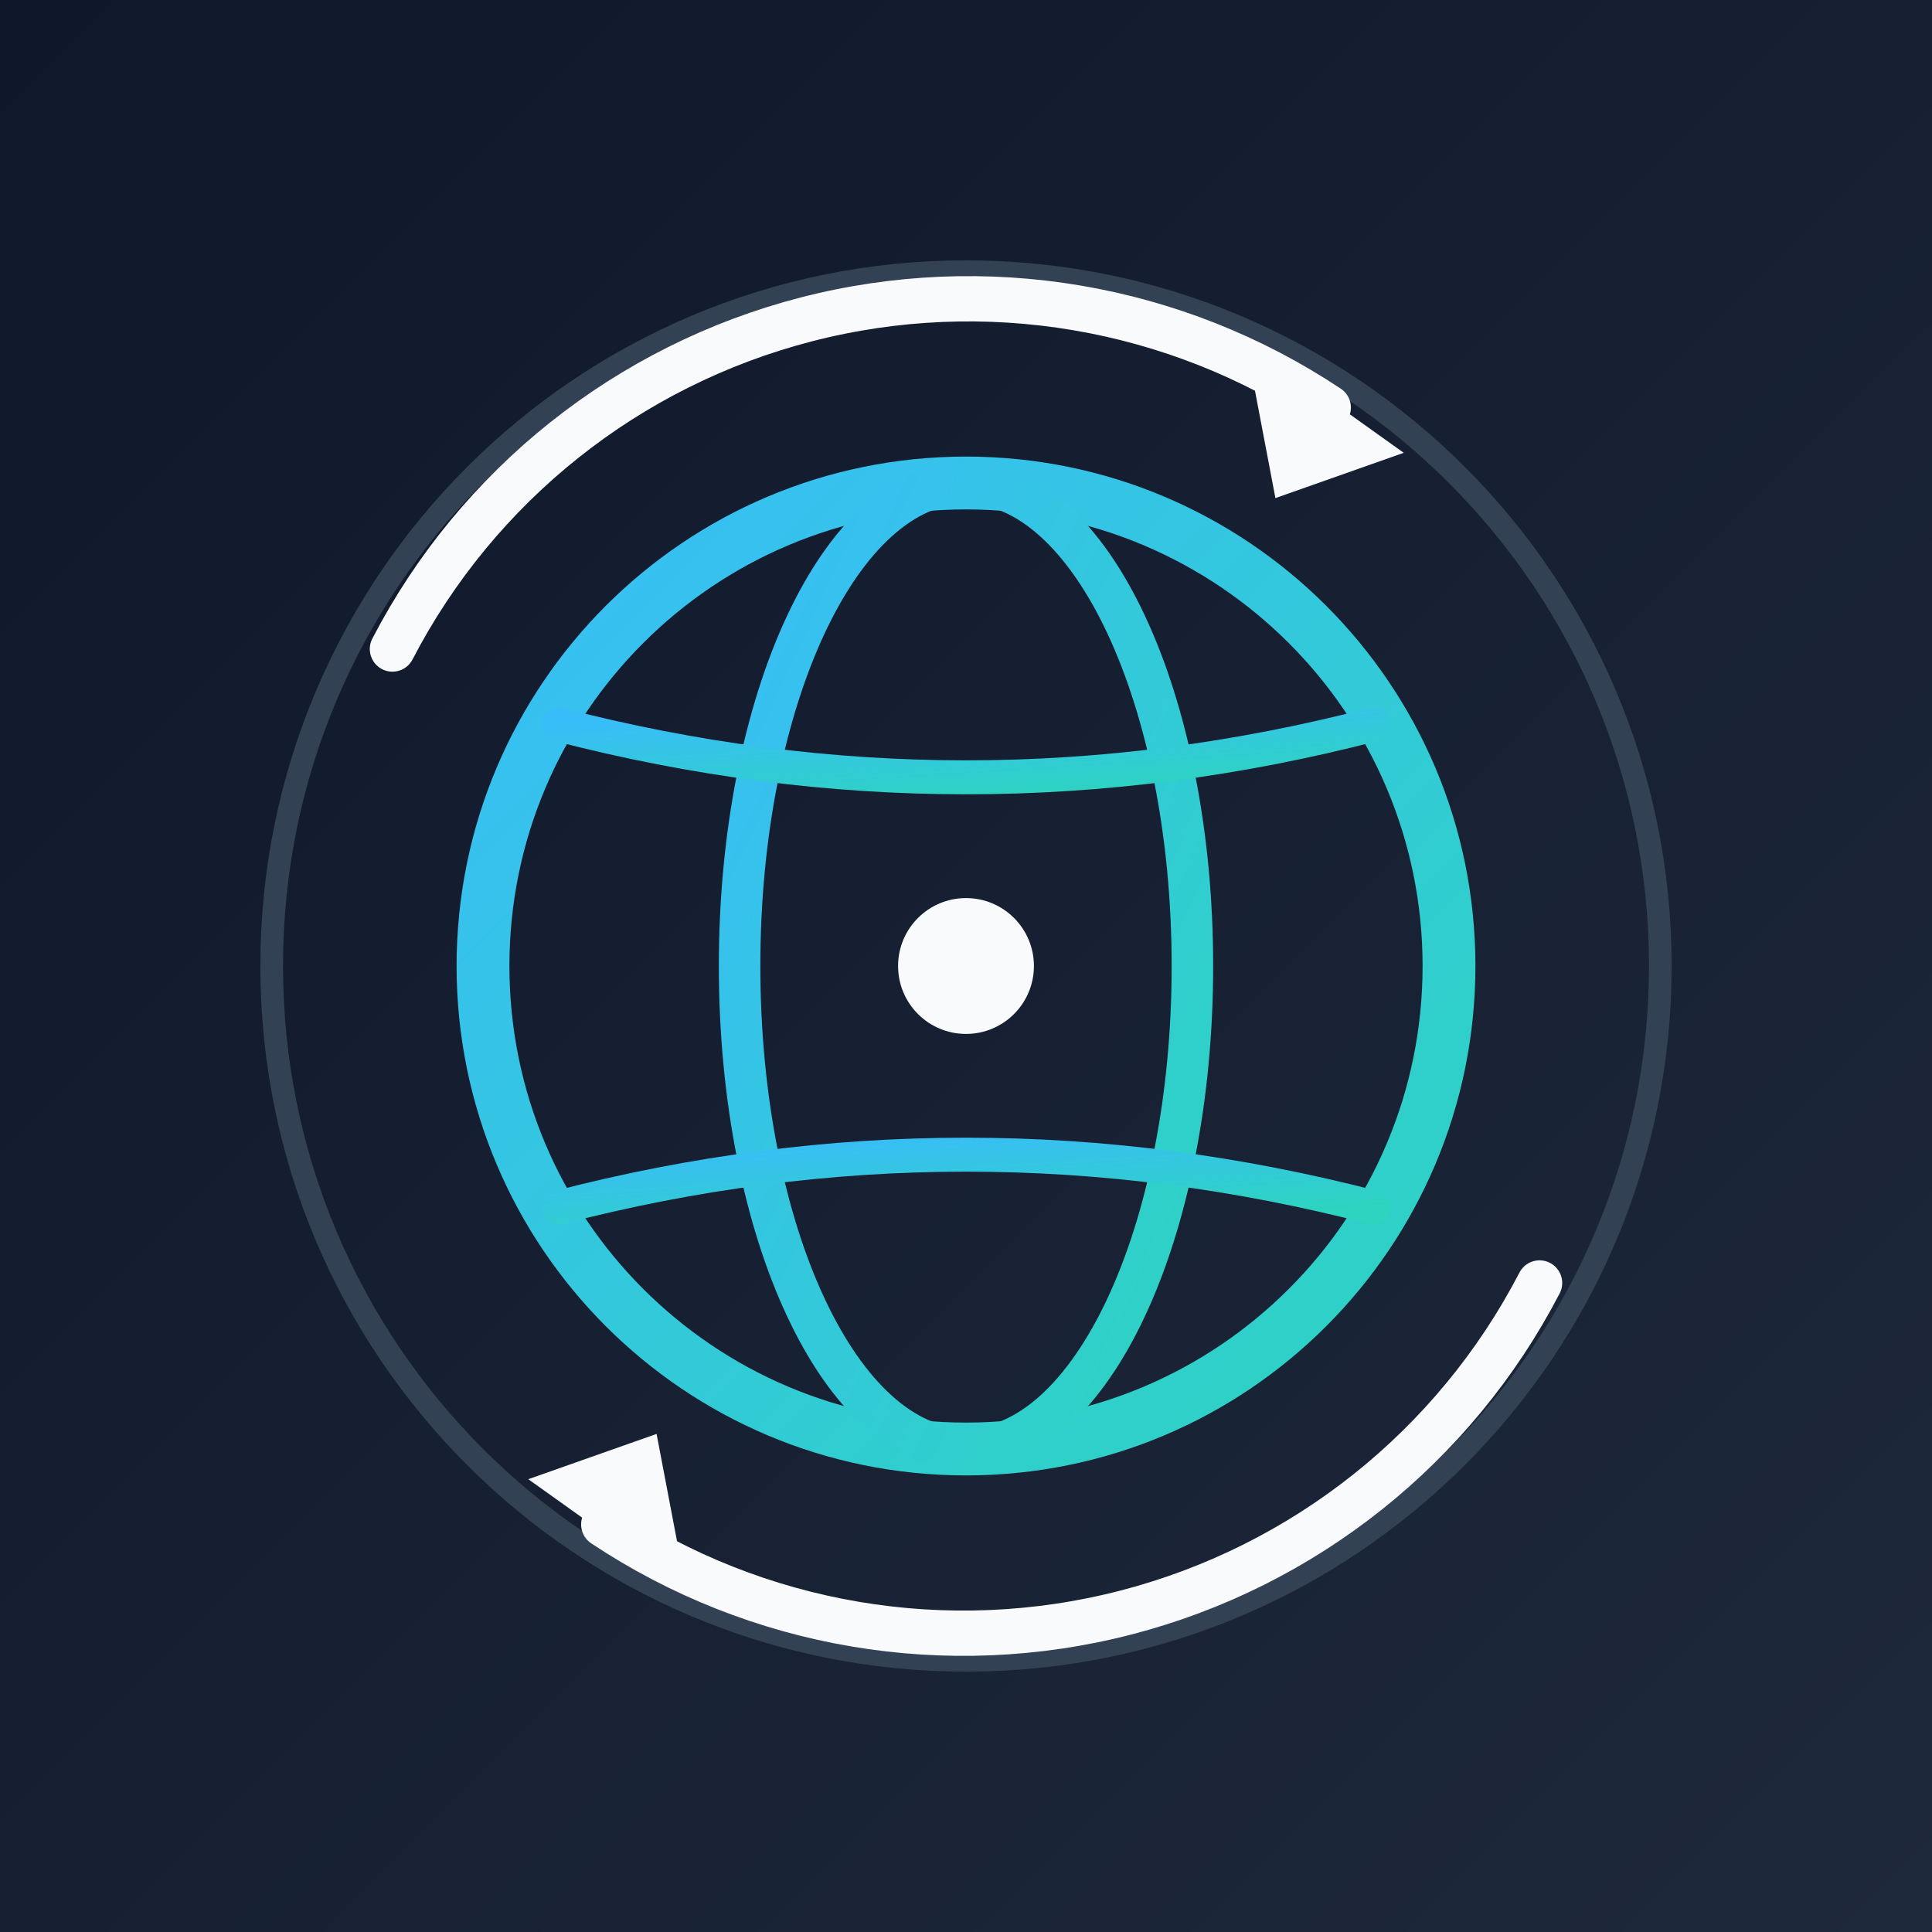
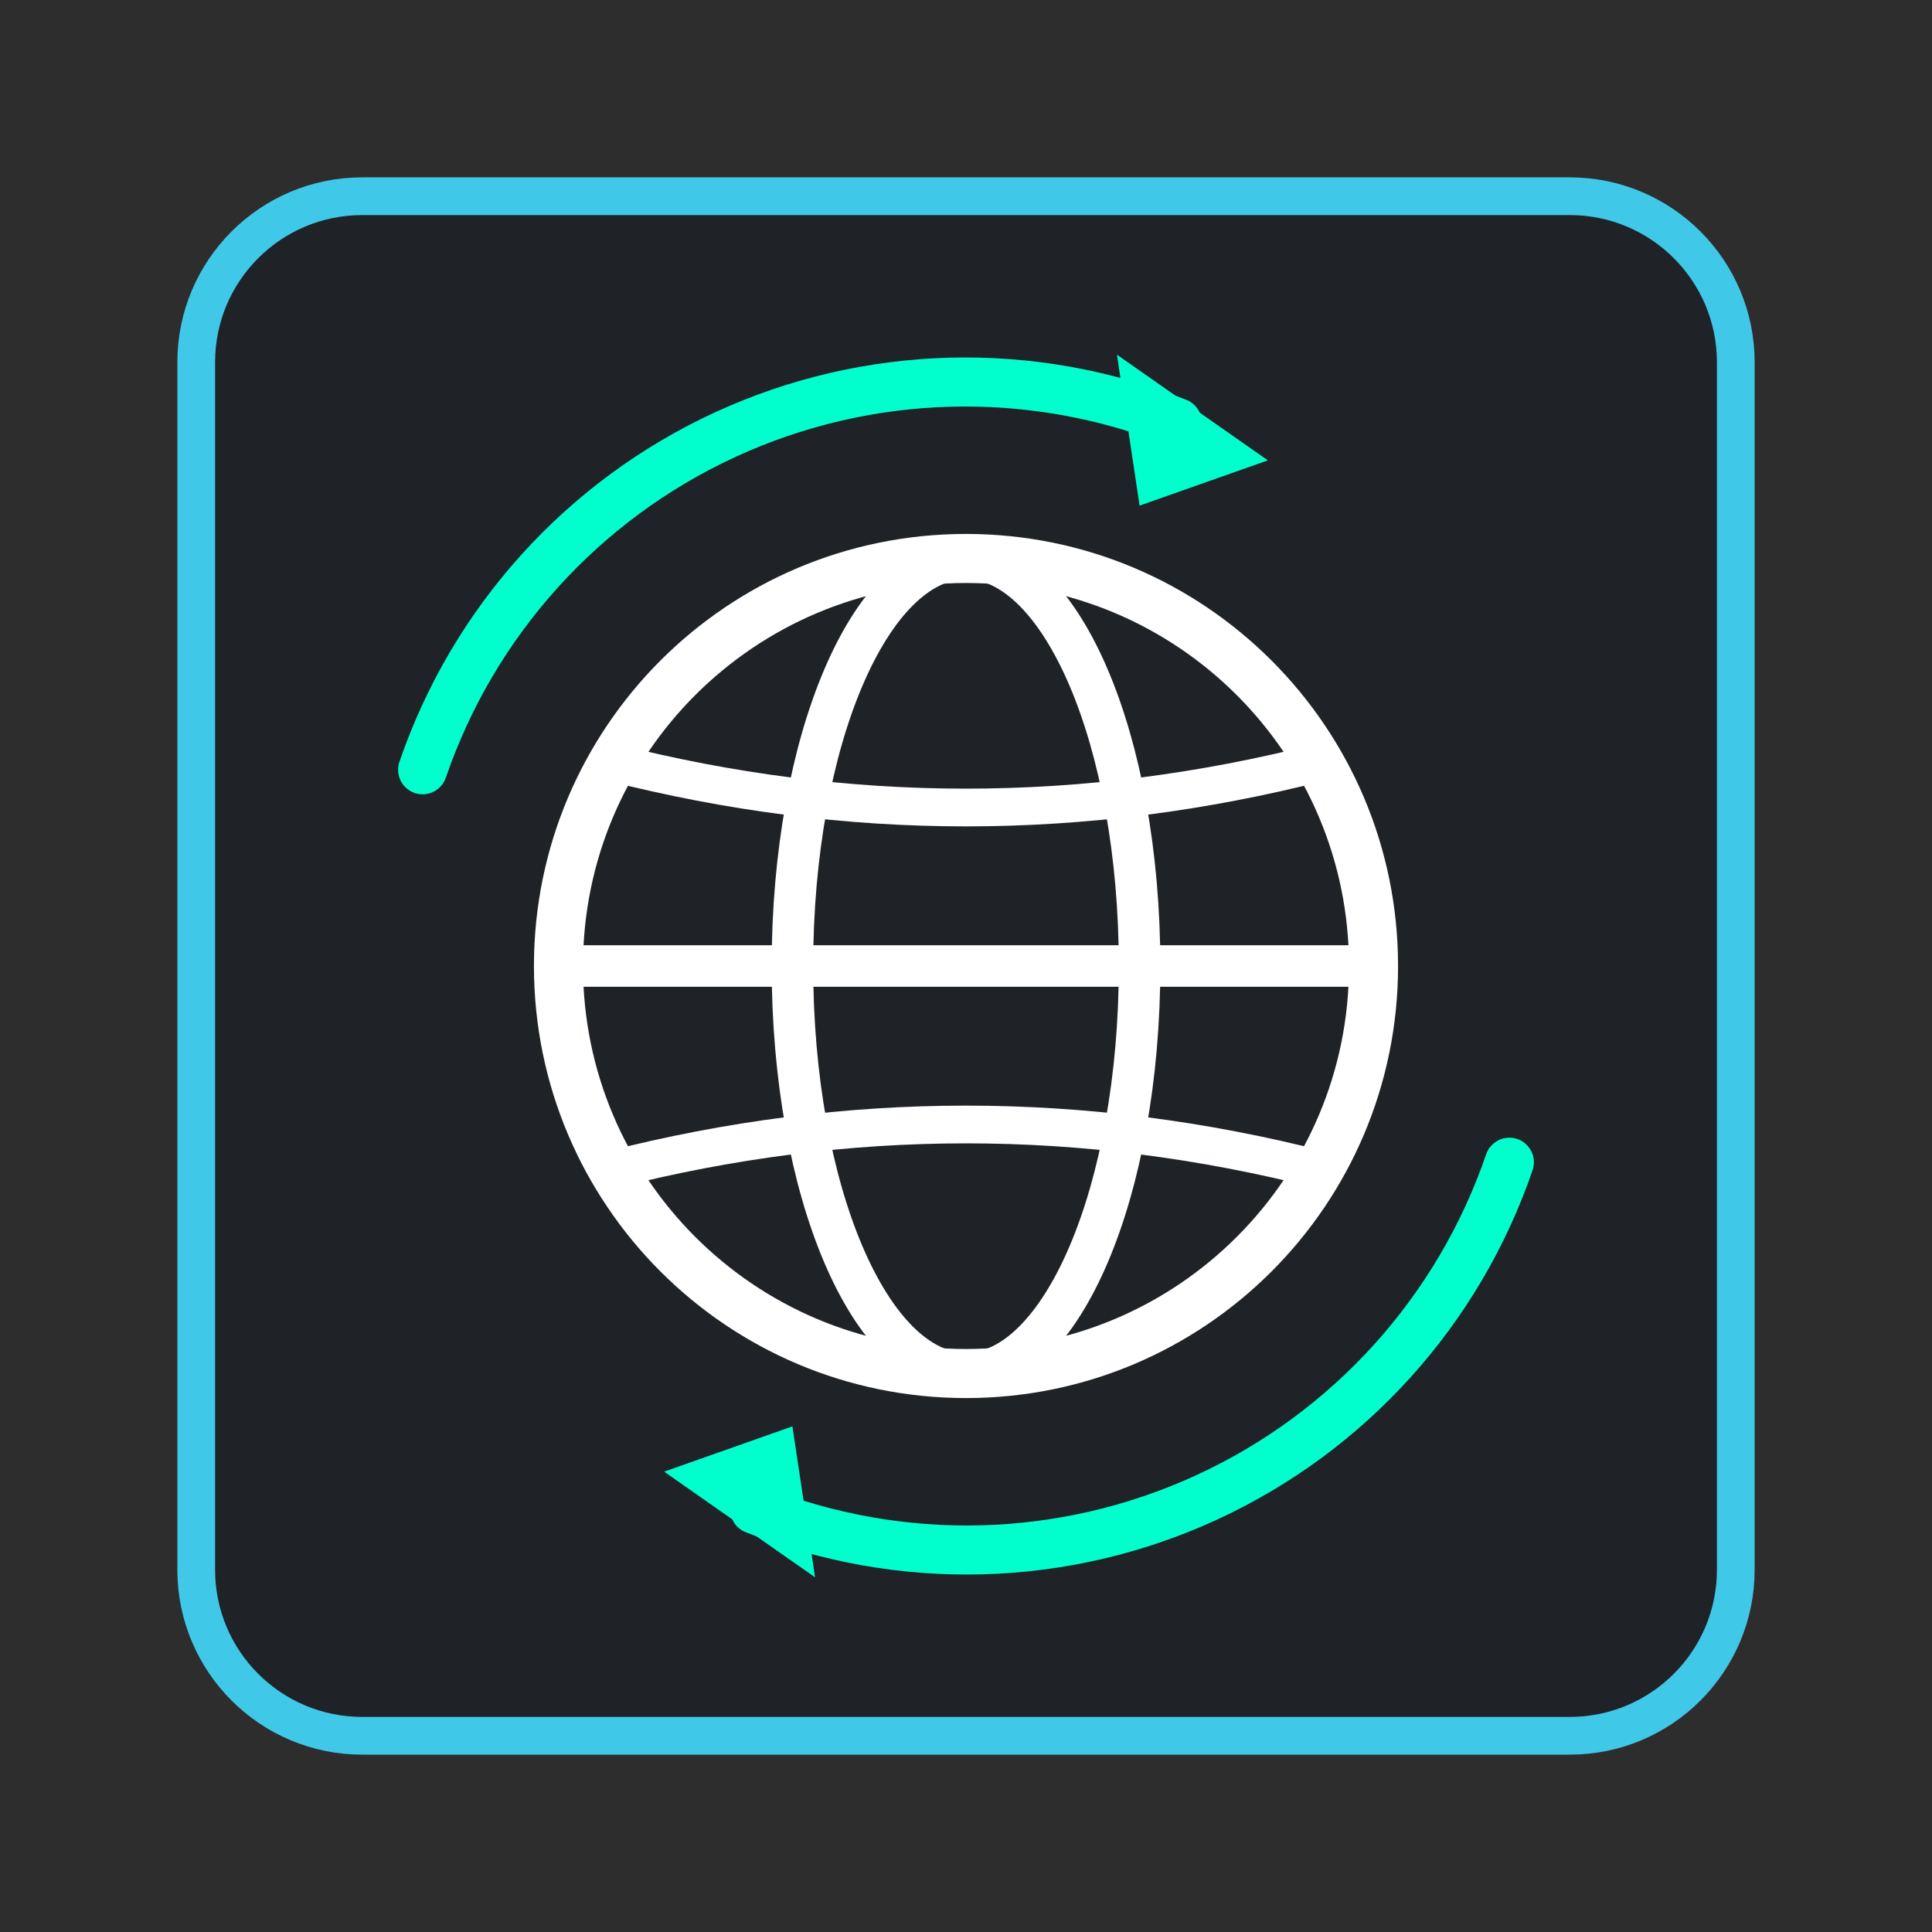
<svg xmlns="http://www.w3.org/2000/svg" width="256" height="256" viewBox="0 0 256 256">
-   <defs>
-     <linearGradient id="bg" x1="0" y1="0" x2="1" y2="1">
-       <stop offset="0%" stop-color="#0F172A" />
-       <stop offset="100%" stop-color="#1E293B" />
-     </linearGradient>
-     <linearGradient id="accent" x1="0" y1="0" x2="1" y2="1">
-       <stop offset="0%" stop-color="#38BDF8" />
-       <stop offset="100%" stop-color="#2DD4BF" />
-     </linearGradient>
-   </defs>
-   <rect width="256" height="256" fill="url(#bg)" />
-   <circle cx="128" cy="128" r="92" fill="none" stroke="#334155" stroke-width="3" />
-   <circle cx="128" cy="128" r="64" fill="none" stroke="url(#accent)" stroke-width="7" />
-   <ellipse cx="128" cy="128" rx="30" ry="64" fill="none" stroke="url(#accent)" stroke-width="5.5" />
-   <line x1="64" y1="128" x2="192" y2="128" stroke="url(#accent)" stroke-width="5.5" />
-   <path d="M74 96 Q128 110 182 96" fill="none" stroke="url(#accent)" stroke-width="4.5" stroke-linecap="round" />
-   <path d="M74 160 Q128 146 182 160" fill="none" stroke="url(#accent)" stroke-width="4.5" stroke-linecap="round" />
-   <path d="M52 86 A86 86 0 0 1 176 54" fill="none" stroke="#F8FAFC" stroke-width="6" stroke-linecap="round" />
-   <polygon points="186,60 165,45 169,66" fill="#F8FAFC" />
-   <path d="M204 170 A86 86 0 0 1 80 202" fill="none" stroke="#F8FAFC" stroke-width="6" stroke-linecap="round" />
-   <polygon points="70,196 91,211 87,190" fill="#F8FAFC" />
-   <circle cx="128" cy="128" r="9" fill="#F8FAFC" />
+   <rect width="256" height="256" fill="#2D2D2D" />
+   <rect x="26" y="26" width="204" height="204" rx="22" fill="#1F2227" stroke="#40C8E8" stroke-width="5" />
+   <g stroke="#FFFFFF" stroke-linecap="round" stroke-linejoin="round" fill="none">
+     <circle cx="128" cy="128" r="54" stroke-width="6.5" />
+     <ellipse cx="128" cy="128" rx="23" ry="54" stroke-width="5.5" />
+     <line x1="74" y1="128" x2="182" y2="128" stroke-width="5.5" />
+     <path d="M81 101 Q128 113 175 101" stroke-width="5" />
+     <path d="M81 155 Q128 143 175 155" stroke-width="5" />
+   </g>
+   <path d="M56 102 A76 76 0 0 1 156 56" fill="none" stroke="#00FFCC" stroke-width="6.5" stroke-linecap="round" />
+   <polygon points="168,61 148,47 151,67" fill="#00FFCC" />
+   <path d="M200 154 A76 76 0 0 1 100 200" fill="none" stroke="#00FFCC" stroke-width="6.5" stroke-linecap="round" />
+   <polygon points="88,195 108,209 105,189" fill="#00FFCC" />
</svg>
